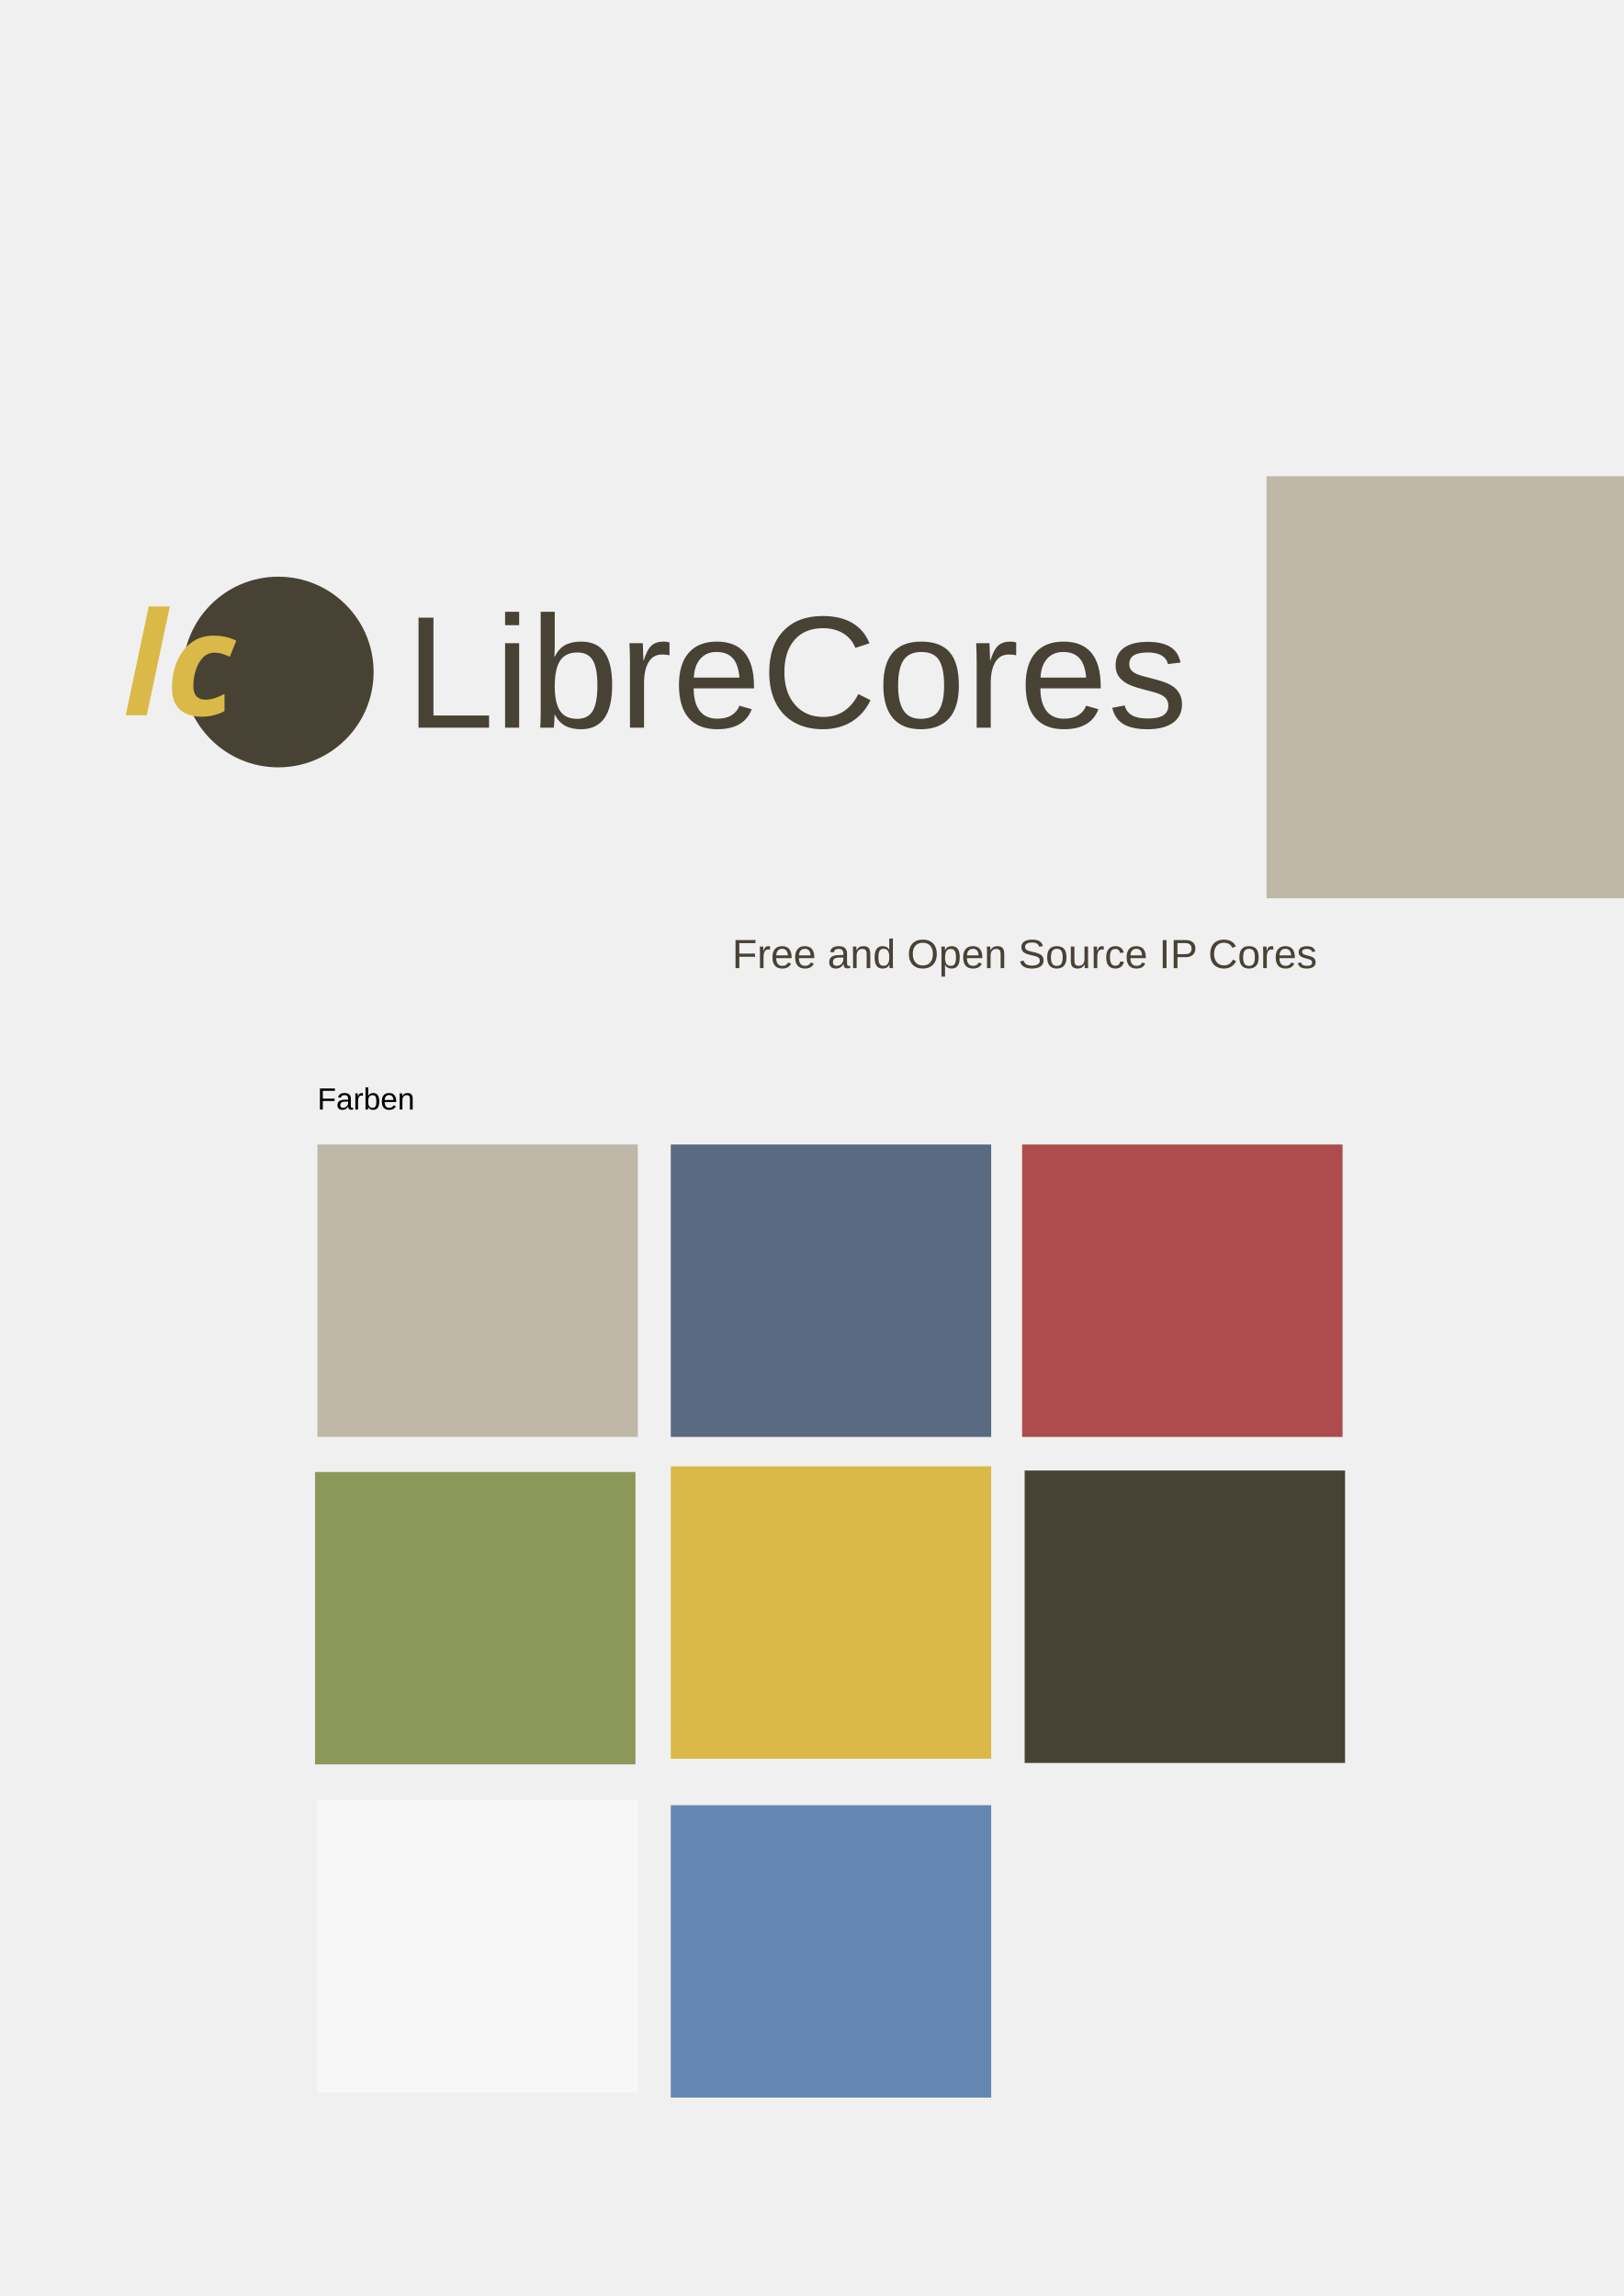
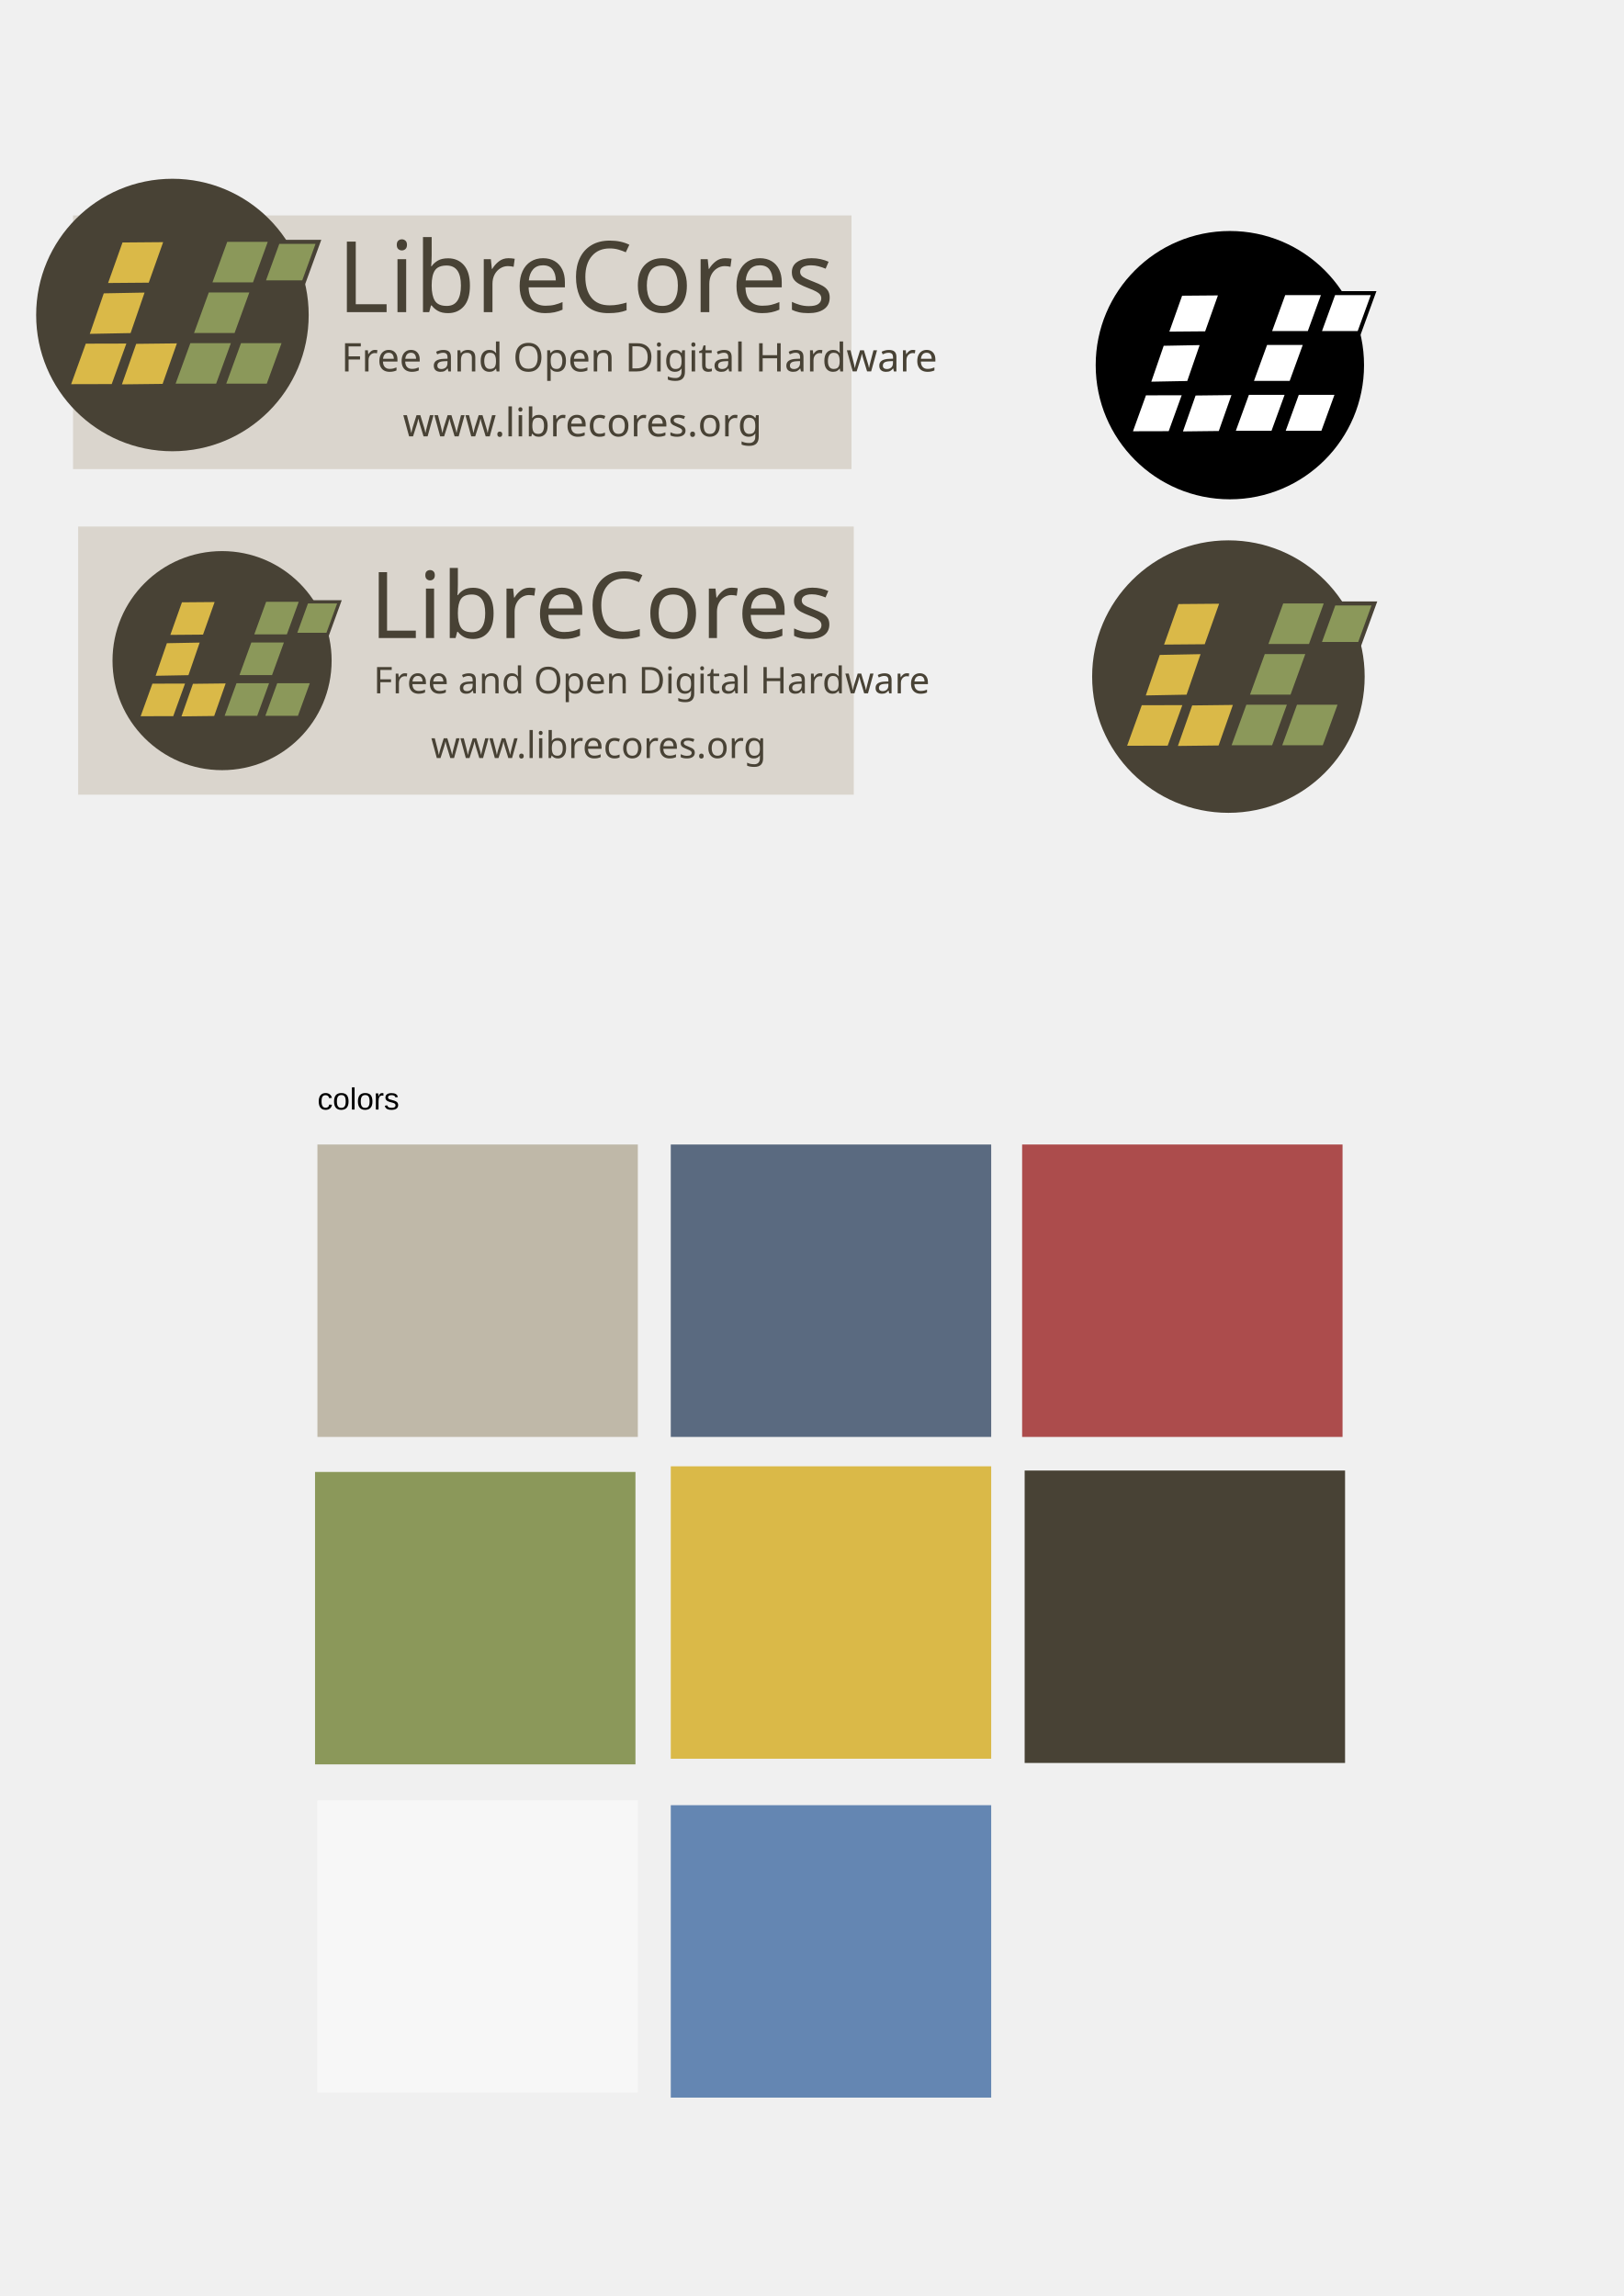
<svg xmlns="http://www.w3.org/2000/svg" width="210mm" height="297mm" id="svg2" version="1.1">
  <defs id="defs4" />
  <g id="layer1">
-     <rect style="fill:#bfb8a8;fill-opacity:1;stroke:none" id="rect3832" width="643.116" height="206.321" x="619.14" y="232.845" />
-     <path style="fill:#484235;fill-opacity:1;stroke:none" id="path3001" d="m 339.286,368.969 a 46.607,46.607 0 1 1 -93.214,0 46.607,46.607 0 1 1 93.214,0 z" transform="translate(-156.661,-40.41772)" />
-     <text xml:space="preserve" style="font-size:70px;font-style:normal;font-variant:normal;font-weight:normal;font-stretch:normal;text-align:center;line-height:125%;letter-spacing:0px;word-spacing:0px;text-anchor:middle;fill:#dab948;fill-opacity:1;stroke:none;font-family:Arial;-inkscape-font-specification:Arial" x="136.112" y="349.694" id="text2985">
-       <tspan id="tspan2987" x="136.112" y="349.694" style="font-style:italic;font-variant:normal;font-weight:bold;font-stretch:normal;text-align:center;text-anchor:middle;fill:#dab948;fill-opacity:1;font-family:BrushScriptX;-inkscape-font-specification:BrushScriptX Bold Italic">lc</tspan>
-     </text>
-     <text xml:space="preserve" style="font-size:12.099px;font-style:normal;font-variant:normal;font-weight:normal;font-stretch:normal;line-height:125%;letter-spacing:0px;word-spacing:0px;fill:#484235;fill-opacity:1;stroke:none;font-family:Arial;-inkscape-font-specification:Arial" x="357.897" y="473.33" id="text3003">
-       <tspan x="357.897" y="473.33" style="font-size:19.963px;font-style:normal;font-variant:normal;font-weight:normal;font-stretch:normal;fill:#484235;fill-opacity:1;font-family:Frutiger LT 57 Cn;-inkscape-font-specification:Frutiger LT 57 Cn" id="tspan3781">Free and Open Source IP Cores</tspan>
-       <tspan x="357.897" y="498.284" id="tspan3007" style="font-size:19.963px;font-style:normal;font-variant:normal;font-weight:normal;font-stretch:normal;fill:#484235;fill-opacity:1;font-family:Frutiger LT 57 Cn;-inkscape-font-specification:Frutiger LT 57 Cn" />
-     </text>
-     <text xml:space="preserve" style="font-size:19.548px;font-style:normal;font-variant:normal;font-weight:normal;font-stretch:normal;line-height:125%;letter-spacing:0px;word-spacing:0px;fill:#484235;fill-opacity:1;stroke:none;font-family:Arial;-inkscape-font-specification:Arial" x="198.181" y="355.757" id="text3777">
-       <tspan id="tspan3779" x="198.181" y="355.757" style="font-size:78.19px;fill:#484235;fill-opacity:1;font-family:Frutiger LT 55 Roman;-inkscape-font-specification:Frutiger LT 55 Roman">LibreCores</tspan>
-     </text>
-     <text xml:space="preserve" style="font-size:10px;font-style:normal;font-variant:normal;font-weight:normal;font-stretch:normal;line-height:125%;letter-spacing:0px;word-spacing:0px;fill:#000000;fill-opacity:1;stroke:none;font-family:Arial;-inkscape-font-specification:Arial" x="155.162" y="542.474" id="text3806">
-       <tspan id="tspan3808" x="155.162" y="542.474" style="font-size:15px">Farben</tspan>
+     <text xml:space="preserve" style="font-style:normal;font-variant:normal;font-weight:normal;font-stretch:normal;font-size:10px;line-height:125%;font-family:Arial;-inkscape-font-specification:Arial;letter-spacing:0px;word-spacing:0px;fill:#000000;fill-opacity:1;stroke:none" x="155.162" y="542.474" id="text3806">
+       <tspan id="tspan3808" x="155.162" y="542.474" style="font-size:15px">colors</tspan>
    </text>
    <rect style="fill:#bfb8a8;fill-opacity:1;stroke:none;stroke-width:1;stroke-miterlimit:4;stroke-opacity:1;stroke-dasharray:none;stroke-dashoffset:0" id="rect3810" width="156.626" height="142.964" x="155.162" y="559.552" />
    <rect y="559.552" x="327.889" height="142.964" width="156.626" id="rect3812" style="fill:#5a6a80;fill-opacity:1;stroke:none;stroke-width:1;stroke-miterlimit:4;stroke-opacity:1;stroke-dasharray:none;stroke-dashoffset:0" />
    <rect style="fill:#ac4c4c;fill-opacity:1;stroke:none;stroke-width:1;stroke-miterlimit:4;stroke-opacity:1;stroke-dasharray:none;stroke-dashoffset:0" id="rect3814" width="156.626" height="142.964" x="499.641" y="559.552" />
    <rect style="fill:#8b985a;fill-opacity:1;stroke:none;stroke-width:1;stroke-miterlimit:4;stroke-opacity:1;stroke-dasharray:none;stroke-dashoffset:0" id="rect3816" width="156.626" height="142.964" x="154" y="719.641" />
    <rect y="716.881" x="327.889" height="142.964" width="156.626" id="rect3818" style="fill:#dab948;fill-opacity:1;stroke:none;stroke-width:1;stroke-miterlimit:4;stroke-opacity:1;stroke-dasharray:none;stroke-dashoffset:0" />
    <rect y="718.951" x="500.871" height="142.964" width="156.626" id="rect3820" style="fill:#484235;fill-opacity:1;stroke:none;stroke-width:1;stroke-miterlimit:4;stroke-opacity:1;stroke-dasharray:none;stroke-dashoffset:0" />
    <rect y="880.134" x="155.162" height="142.964" width="156.626" id="rect3824" style="fill:#f7f7f7;fill-opacity:1;stroke:none" />
    <rect style="fill:#6486b2;fill-opacity:1;stroke:none" id="rect3834" width="156.626" height="142.964" x="327.889" y="882.562" />
+     <rect style="fill:#dad5cd;fill-opacity:1;stroke:#484235;stroke-width:0;stroke-miterlimit:4;stroke-dasharray:none;stroke-opacity:1" id="rect3939" width="379.134" height="131.102" x="38.204" y="257.43" />
+     <text xml:space="preserve" style="font-style:normal;font-variant:normal;font-weight:normal;font-stretch:normal;font-size:15.644px;line-height:125%;font-family:Arial;-inkscape-font-specification:Arial;letter-spacing:0px;word-spacing:0px;fill:#484235;fill-opacity:1;stroke:none" x="180.766" y="311.935" id="text3777">
+       <tspan id="tspan3779" x="180.766" y="311.935" style="font-style:normal;font-variant:normal;font-weight:normal;font-stretch:normal;font-size:45.087px;font-family:'Frutiger LT 55 Roman';-inkscape-font-specification:'Frutiger LT 55 Roman, ';fill:#484235;fill-opacity:1">LibreCores</tspan>
+     </text>
+     <text xml:space="preserve" style="font-style:normal;font-variant:normal;font-weight:normal;font-stretch:normal;font-size:10.91px;line-height:125%;font-family:Arial;-inkscape-font-specification:Arial;letter-spacing:0px;word-spacing:0px;fill:#484235;fill-opacity:1;stroke:none" x="182.558" y="338.987" id="text3003">
+       <tspan x="182.558" y="338.987" style="font-style:normal;font-variant:normal;font-weight:normal;font-stretch:normal;font-size:18.001px;font-family:'Frutiger LT 57 Cn';-inkscape-font-specification:'Frutiger LT 57 Cn';fill:#484235;fill-opacity:1" id="tspan3781">Free and Open Digital Hardware</tspan>
+       <tspan x="182.558" y="361.489" id="tspan3007" style="font-style:normal;font-variant:normal;font-weight:normal;font-stretch:normal;font-size:18.001px;font-family:'Frutiger LT 57 Cn';-inkscape-font-specification:'Frutiger LT 57 Cn';fill:#484235;fill-opacity:1" />
+     </text>
+     <text xml:space="preserve" style="font-style:normal;font-variant:normal;font-weight:normal;font-stretch:normal;font-size:9.017px;line-height:125%;font-family:Arial;-inkscape-font-specification:Arial;letter-spacing:0px;word-spacing:0px;fill:#484235;fill-opacity:1;stroke:none" x="210.681" y="370.616" id="text3946">
+       <tspan id="tspan3948" x="210.681" y="370.616" style="font-style:normal;font-variant:normal;font-weight:normal;font-stretch:normal;font-size:18.035px;font-family:'Frutiger LT 55 Roman';-inkscape-font-specification:'Frutiger LT 55 Roman, ';fill:#484235;fill-opacity:1">www.librecores.org</tspan>
+     </text>
+     <g id="g4152" transform="translate(48.51324,-668.1328)">
+       <circle transform="matrix(0.8165565,0,0,0.8165565,-65.0774,262.8081)" style="fill:#484235;fill-opacity:1;stroke:none" id="path4721-2" cx="153.225" cy="891.923" r="65.585" />
+       <rect transform="matrix(0.9999966,-0.00261225,-0.3398465,0.9404809,0,0)" y="1066.89" x="388.572" height="16.934" width="15.941" id="rect4703-1" style="fill:#dab948;fill-opacity:1;stroke:none" />
+       <rect transform="matrix(0.999932,-0.01166133,-0.3322461,0.9431927,0,0)" style="fill:#dab948;fill-opacity:1;stroke:none" id="rect4705-8" width="15.994" height="16.884" x="400.593" y="1067.777" />
+       <rect transform="matrix(0.999824,-0.01876248,-0.3261987,0.9453012,0,0)" y="1046.891" x="374.622" height="16.844" width="16.035" id="rect4707-6" style="fill:#dab948;fill-opacity:1;stroke:none" />
+       <rect transform="matrix(0.9999651,-0.00835,-0.335041,0.9422036,0,0)" style="fill:#dab948;fill-opacity:1;stroke:none" id="rect4709-4" width="15.974" height="16.902" x="383.87" y="1025.056" />
+       <rect transform="matrix(1,0,-0.3420189,0.9396931,0,0)" style="fill:#8b985a;fill-opacity:1;stroke:none" id="rect4711-0" width="15.926" height="16.948" x="431.848" y="1024.12" />
+       <rect transform="matrix(1,0,-0.3420189,0.9396931,0,0)" y="1024.12" x="451.755" height="16.948" width="15.926" id="rect4713-5" style="fill:#8b985a;fill-opacity:1;stroke:#484235;stroke-width:1.685;stroke-miterlimit:4;stroke-dasharray:none;stroke-opacity:1" />
+       <rect transform="matrix(1,0,-0.3420189,0.9396931,0,0)" style="fill:#8b985a;fill-opacity:1;stroke:none" id="rect4715-9" width="15.926" height="16.948" x="431.848" y="1045.305" />
+       <rect transform="matrix(1,0,-0.3420189,0.9396931,0,0)" y="1066.49" x="431.848" height="16.948" width="15.926" id="rect4717-7" style="fill:#8b985a;fill-opacity:1;stroke:none" />
+       <rect transform="matrix(1,0,-0.3420189,0.9396931,0,0)" style="fill:#8b985a;fill-opacity:1;stroke:none" id="rect4719-3" width="15.926" height="16.948" x="451.755" y="1066.49" />
+     </g>
+     <rect y="105.327" x="35.703" height="124.016" width="380.533" id="rect3226" style="fill:#dad5cd;fill-opacity:1;stroke:none" />
+     <text id="text3228" y="152.613" x="164.87" style="font-style:normal;font-variant:normal;font-weight:normal;font-stretch:normal;font-size:16.763px;line-height:125%;font-family:'Frutiger LT 55 Roman';-inkscape-font-specification:'Frutiger LT 55 Roman, ';letter-spacing:0px;word-spacing:0px;fill:#484235;fill-opacity:1;stroke:none" xml:space="preserve">
+       <tspan style="font-style:normal;font-variant:normal;font-weight:normal;font-stretch:normal;font-size:48.313px;font-family:'Frutiger LT 55 Roman';-inkscape-font-specification:'Frutiger LT 55 Roman, ';fill:#484235;fill-opacity:1" y="152.613" x="164.87" id="tspan3230">LibreCores</tspan>
+     </text>
+     <text id="text3232" y="181.601" x="166.789" style="font-style:normal;font-variant:normal;font-weight:normal;font-stretch:normal;font-size:11.691px;line-height:125%;font-family:Arial;-inkscape-font-specification:Arial;letter-spacing:0px;word-spacing:0px;fill:#484235;fill-opacity:1;stroke:none" xml:space="preserve">
+       <tspan id="tspan3234" style="font-style:normal;font-variant:normal;font-weight:normal;font-stretch:normal;font-size:19.29px;font-family:'Frutiger LT 57 Cn';-inkscape-font-specification:'Frutiger LT 57 Cn';fill:#484235;fill-opacity:1" y="181.601" x="166.789">Free and Open Digital Hardware</tspan>
+       <tspan style="font-style:normal;font-variant:normal;font-weight:normal;font-stretch:normal;font-size:19.29px;font-family:'Frutiger LT 57 Cn';-inkscape-font-specification:'Frutiger LT 57 Cn';fill:#484235;fill-opacity:1" id="tspan3236" y="205.713" x="166.789" />
+     </text>
+     <text id="text3238" y="213.35" x="196.925" style="font-style:normal;font-variant:normal;font-weight:normal;font-stretch:normal;font-size:9.663px;line-height:125%;font-family:'Frutiger LT 57 Cn';-inkscape-font-specification:'Frutiger LT 57 Cn';letter-spacing:0px;word-spacing:0px;fill:#484235;fill-opacity:1;stroke:none" xml:space="preserve">
+       <tspan style="font-style:normal;font-variant:normal;font-weight:normal;font-stretch:normal;font-size:19.325px;font-family:'Frutiger LT 55 Roman';-inkscape-font-specification:'Frutiger LT 55 Roman, ';fill:#484235;fill-opacity:1" y="213.35" x="196.925" id="tspan3240">www.librecores.org</tspan>
+     </text>
+     <circle id="path3273" style="fill:#000000;fill-opacity:1;stroke:none" cx="601.184" cy="178.524" r="65.585" />
+     <rect style="fill:#ffffff;fill-opacity:1;stroke:#000000;stroke-width:2.063;stroke-miterlimit:4;stroke-dasharray:none;stroke-opacity:1" id="rect3275" width="19.522" height="20.738" x="629.578" y="206.235" transform="matrix(0.9999966,-0.00261225,-0.3398465,0.9404809,0,0)" />
+     <rect y="212.082" x="654.254" height="20.677" width="19.587" id="rect3277" style="fill:#ffffff;fill-opacity:1;stroke:#000000;stroke-width:2.064;stroke-miterlimit:4;stroke-dasharray:none;stroke-opacity:1" transform="matrix(0.999932,-0.01166133,-0.3322461,0.9431927,0,0)" />
+     <rect style="fill:#ffffff;fill-opacity:1;stroke:#000000;stroke-width:2.064;stroke-miterlimit:4;stroke-dasharray:none;stroke-opacity:1" id="rect3279" width="19.638" height="20.629" x="630.343" y="190.334" transform="matrix(0.999824,-0.01876248,-0.3261987,0.9453012,0,0)" />
+     <rect y="158.006" x="630.119" height="20.699" width="19.563" id="rect3281" style="fill:#ffffff;fill-opacity:1;stroke:#000000;stroke-width:2.064;stroke-miterlimit:4;stroke-dasharray:none;stroke-opacity:1" transform="matrix(0.9999651,-0.00835,-0.335041,0.9422036,0,0)" />
+     <rect transform="matrix(1,0,-0.3420189,0.9396931,0,0)" y="152.506" x="679.723" height="20.755" width="19.504" id="rect3283" style="fill:#ffffff;fill-opacity:1;stroke:#000000;stroke-width:2.063;stroke-miterlimit:4;stroke-dasharray:none;stroke-opacity:1" />
+     <rect transform="matrix(1,0,-0.3420189,0.9396931,0,0)" style="fill:#ffffff;fill-opacity:1;stroke:#000000;stroke-width:2.063;stroke-miterlimit:4;stroke-dasharray:none;stroke-opacity:1" id="rect3285" width="19.504" height="20.755" x="704.102" y="152.506" />
+     <rect transform="matrix(1,0,-0.3420189,0.9396931,0,0)" y="178.45" x="679.723" height="20.755" width="19.504" id="rect3287" style="fill:#ffffff;fill-opacity:1;stroke:#000000;stroke-width:2.063;stroke-miterlimit:4;stroke-dasharray:none;stroke-opacity:1" />
+     <rect transform="matrix(1,0,-0.3420189,0.9396931,0,0)" style="fill:#ffffff;fill-opacity:1;stroke:#000000;stroke-width:2.063;stroke-miterlimit:4;stroke-dasharray:none;stroke-opacity:1" id="rect3289" width="19.504" height="20.755" x="679.723" y="204.395" />
+     <rect transform="matrix(1,0,-0.3420189,0.9396931,0,0)" y="204.395" x="704.102" height="20.755" width="19.504" id="rect3291" style="fill:#ffffff;fill-opacity:1;stroke:#000000;stroke-width:2.063;stroke-miterlimit:4;stroke-dasharray:none;stroke-opacity:1" />
+     <g id="g4152-5" transform="matrix(1.243777,0,0,1.243777,9.607348,-1078.715)">
+       <circle transform="matrix(0.8165565,0,0,0.8165565,-65.0774,262.8081)" style="fill:#484235;fill-opacity:1;stroke:none" id="path4721-2-3" cx="153.225" cy="891.923" r="65.585" />
+       <rect transform="matrix(0.9999966,-0.00261225,-0.3398465,0.9404809,0,0)" y="1066.89" x="388.572" height="16.934" width="15.941" id="rect4703-1-5" style="fill:#dab948;fill-opacity:1;stroke:none" />
+       <rect transform="matrix(0.999932,-0.01166133,-0.3322461,0.9431927,0,0)" style="fill:#dab948;fill-opacity:1;stroke:none" id="rect4705-8-2" width="15.994" height="16.884" x="400.593" y="1067.777" />
+       <rect transform="matrix(0.999824,-0.01876248,-0.3261987,0.9453012,0,0)" y="1046.891" x="374.622" height="16.844" width="16.035" id="rect4707-6-2" style="fill:#dab948;fill-opacity:1;stroke:none" />
+       <rect transform="matrix(0.9999651,-0.00835,-0.335041,0.9422036,0,0)" style="fill:#dab948;fill-opacity:1;stroke:none" id="rect4709-4-1" width="15.974" height="16.902" x="383.87" y="1025.056" />
+       <rect transform="matrix(1,0,-0.3420189,0.9396931,0,0)" style="fill:#8b985a;fill-opacity:1;stroke:none" id="rect4711-0-6" width="15.926" height="16.948" x="431.848" y="1024.12" />
+       <rect transform="matrix(1,0,-0.3420189,0.9396931,0,0)" y="1024.12" x="451.755" height="16.948" width="15.926" id="rect4713-5-0" style="fill:#8b985a;fill-opacity:1;stroke:#484235;stroke-width:1.685;stroke-miterlimit:4;stroke-dasharray:none;stroke-opacity:1" />
+       <rect transform="matrix(1,0,-0.3420189,0.9396931,0,0)" style="fill:#8b985a;fill-opacity:1;stroke:none" id="rect4715-9-1" width="15.926" height="16.948" x="431.848" y="1045.305" />
+       <rect transform="matrix(1,0,-0.3420189,0.9396931,0,0)" y="1066.49" x="431.848" height="16.948" width="15.926" id="rect4717-7-9" style="fill:#8b985a;fill-opacity:1;stroke:none" />
+       <rect transform="matrix(1,0,-0.3420189,0.9396931,0,0)" style="fill:#8b985a;fill-opacity:1;stroke:none" id="rect4719-3-7" width="15.926" height="16.948" x="451.755" y="1066.49" />
+     </g>
+     <g transform="matrix(1.243777,0,0,1.243777,525.7953,-901.9386)" id="g4961">
+       <circle r="65.585" cy="891.923" cx="153.225" id="circle4963" style="fill:#484235;fill-opacity:1;stroke:none" transform="matrix(0.8165565,0,0,0.8165565,-65.0774,262.8081)" />
+       <rect style="fill:#dab948;fill-opacity:1;stroke:none" id="rect4965" width="15.941" height="16.934" x="388.572" y="1066.89" transform="matrix(0.9999966,-0.00261225,-0.3398465,0.9404809,0,0)" />
+       <rect y="1067.777" x="400.593" height="16.884" width="15.994" id="rect4967" style="fill:#dab948;fill-opacity:1;stroke:none" transform="matrix(0.999932,-0.01166133,-0.3322461,0.9431927,0,0)" />
+       <rect style="fill:#dab948;fill-opacity:1;stroke:none" id="rect4969" width="16.035" height="16.844" x="374.622" y="1046.891" transform="matrix(0.999824,-0.01876248,-0.3261987,0.9453012,0,0)" />
+       <rect y="1025.056" x="383.87" height="16.902" width="15.974" id="rect4971" style="fill:#dab948;fill-opacity:1;stroke:none" transform="matrix(0.9999651,-0.00835,-0.335041,0.9422036,0,0)" />
+       <rect y="1024.12" x="431.848" height="16.948" width="15.926" id="rect4973" style="fill:#8b985a;fill-opacity:1;stroke:none" transform="matrix(1,0,-0.3420189,0.9396931,0,0)" />
+       <rect style="fill:#8b985a;fill-opacity:1;stroke:#484235;stroke-width:1.685;stroke-miterlimit:4;stroke-dasharray:none;stroke-opacity:1" id="rect4975" width="15.926" height="16.948" x="451.755" y="1024.12" transform="matrix(1,0,-0.3420189,0.9396931,0,0)" />
+       <rect y="1045.305" x="431.848" height="16.948" width="15.926" id="rect4977" style="fill:#8b985a;fill-opacity:1;stroke:none" transform="matrix(1,0,-0.3420189,0.9396931,0,0)" />
+       <rect style="fill:#8b985a;fill-opacity:1;stroke:none" id="rect4979" width="15.926" height="16.948" x="431.848" y="1066.49" transform="matrix(1,0,-0.3420189,0.9396931,0,0)" />
+       <rect y="1066.49" x="451.755" height="16.948" width="15.926" id="rect4981" style="fill:#8b985a;fill-opacity:1;stroke:none" transform="matrix(1,0,-0.3420189,0.9396931,0,0)" />
+     </g>
  </g>
</svg>
